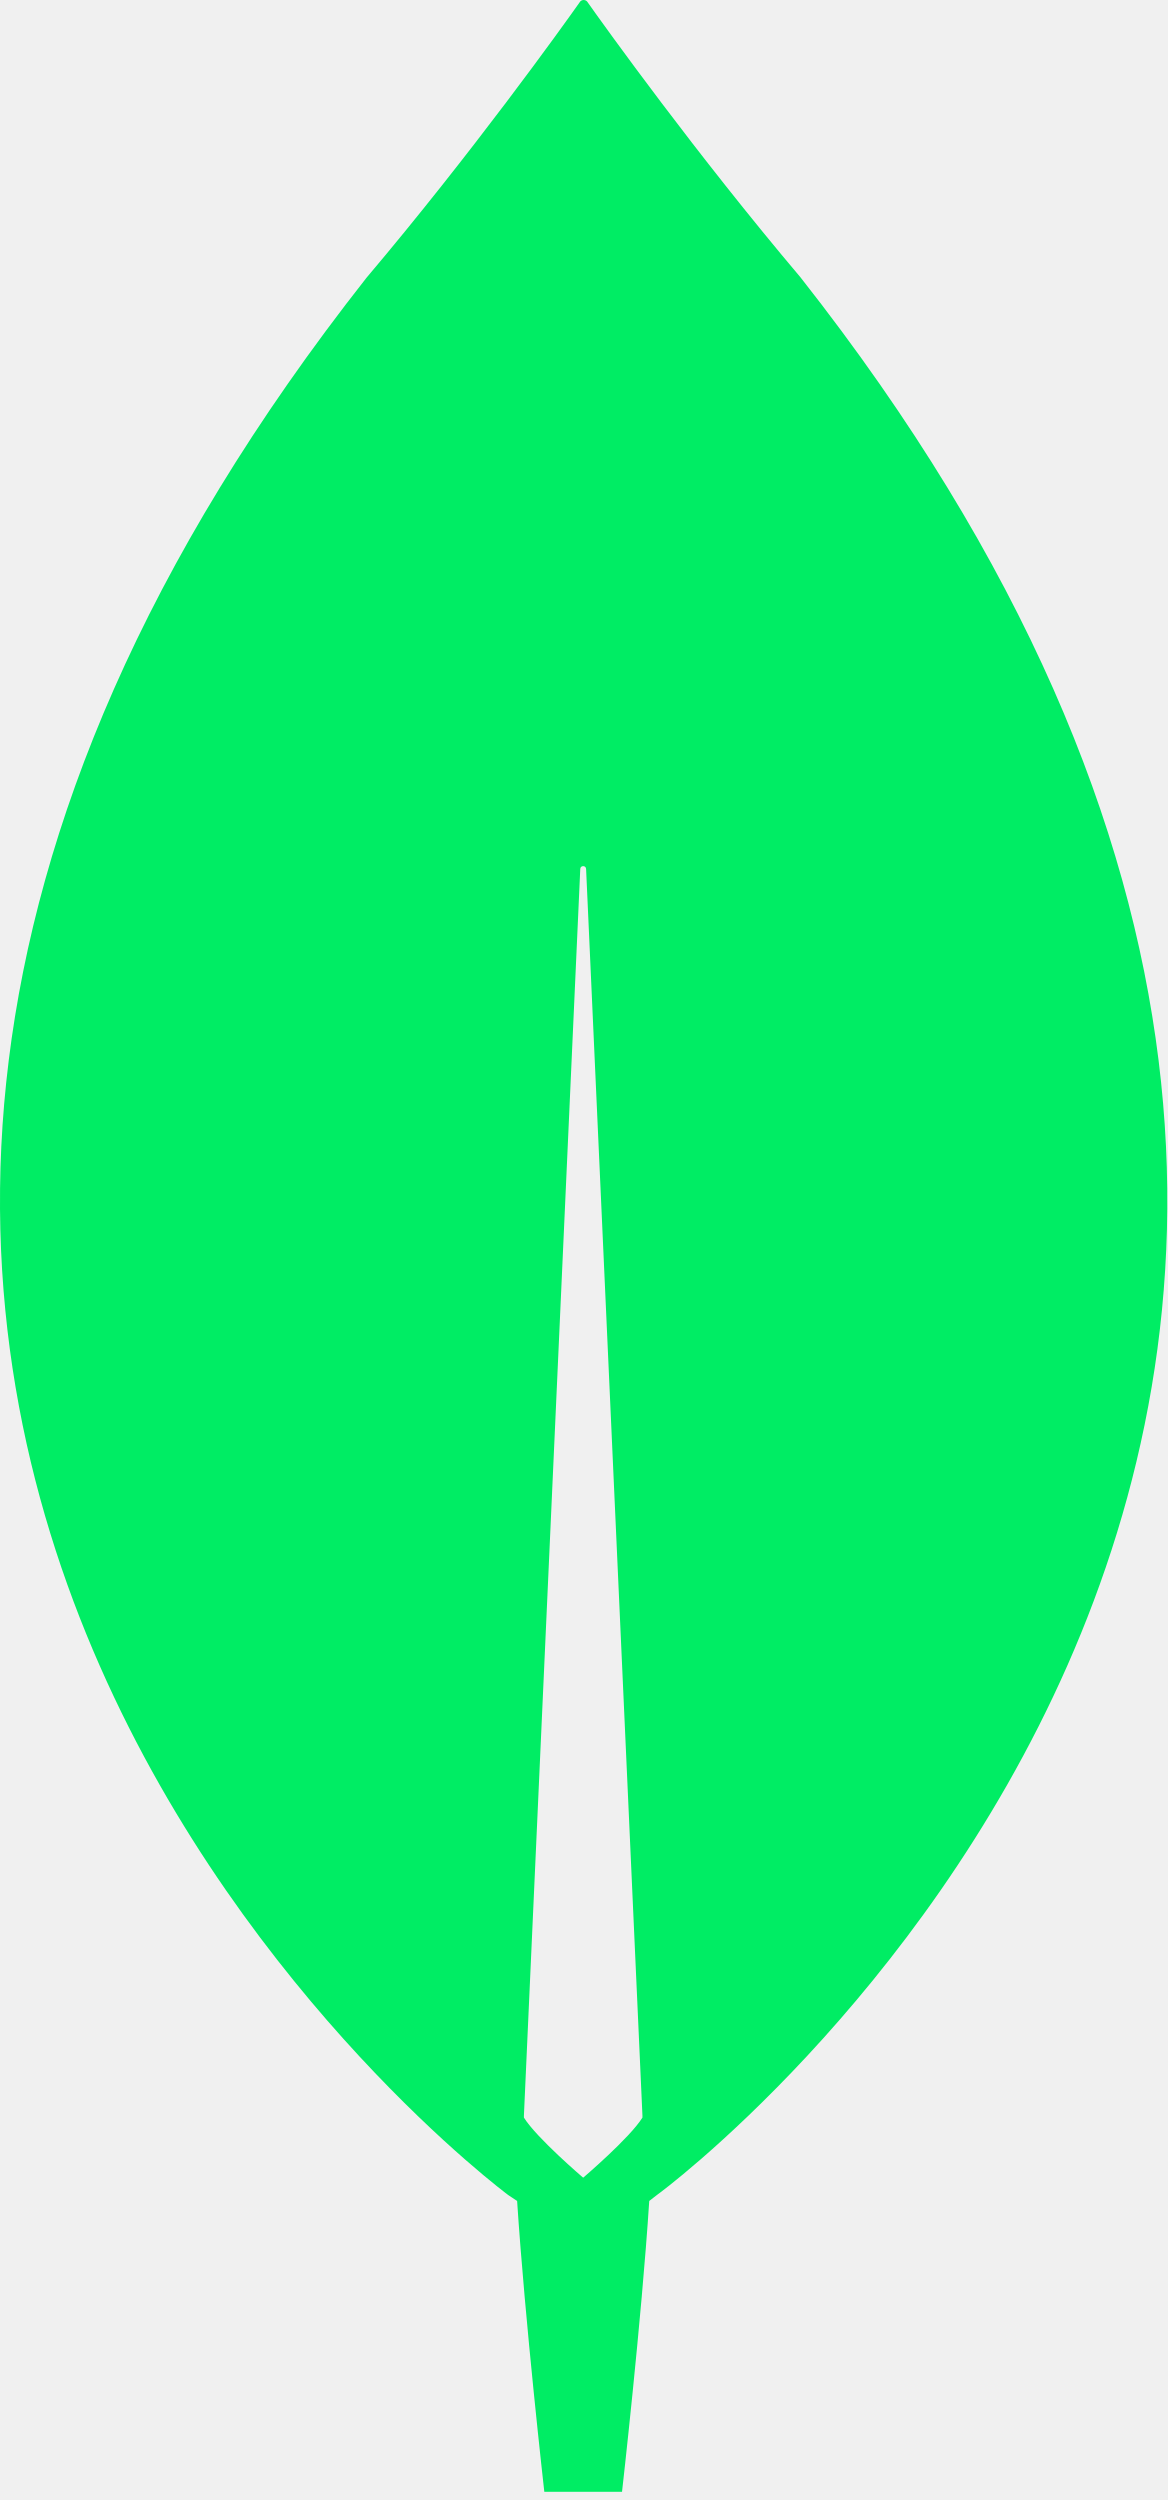
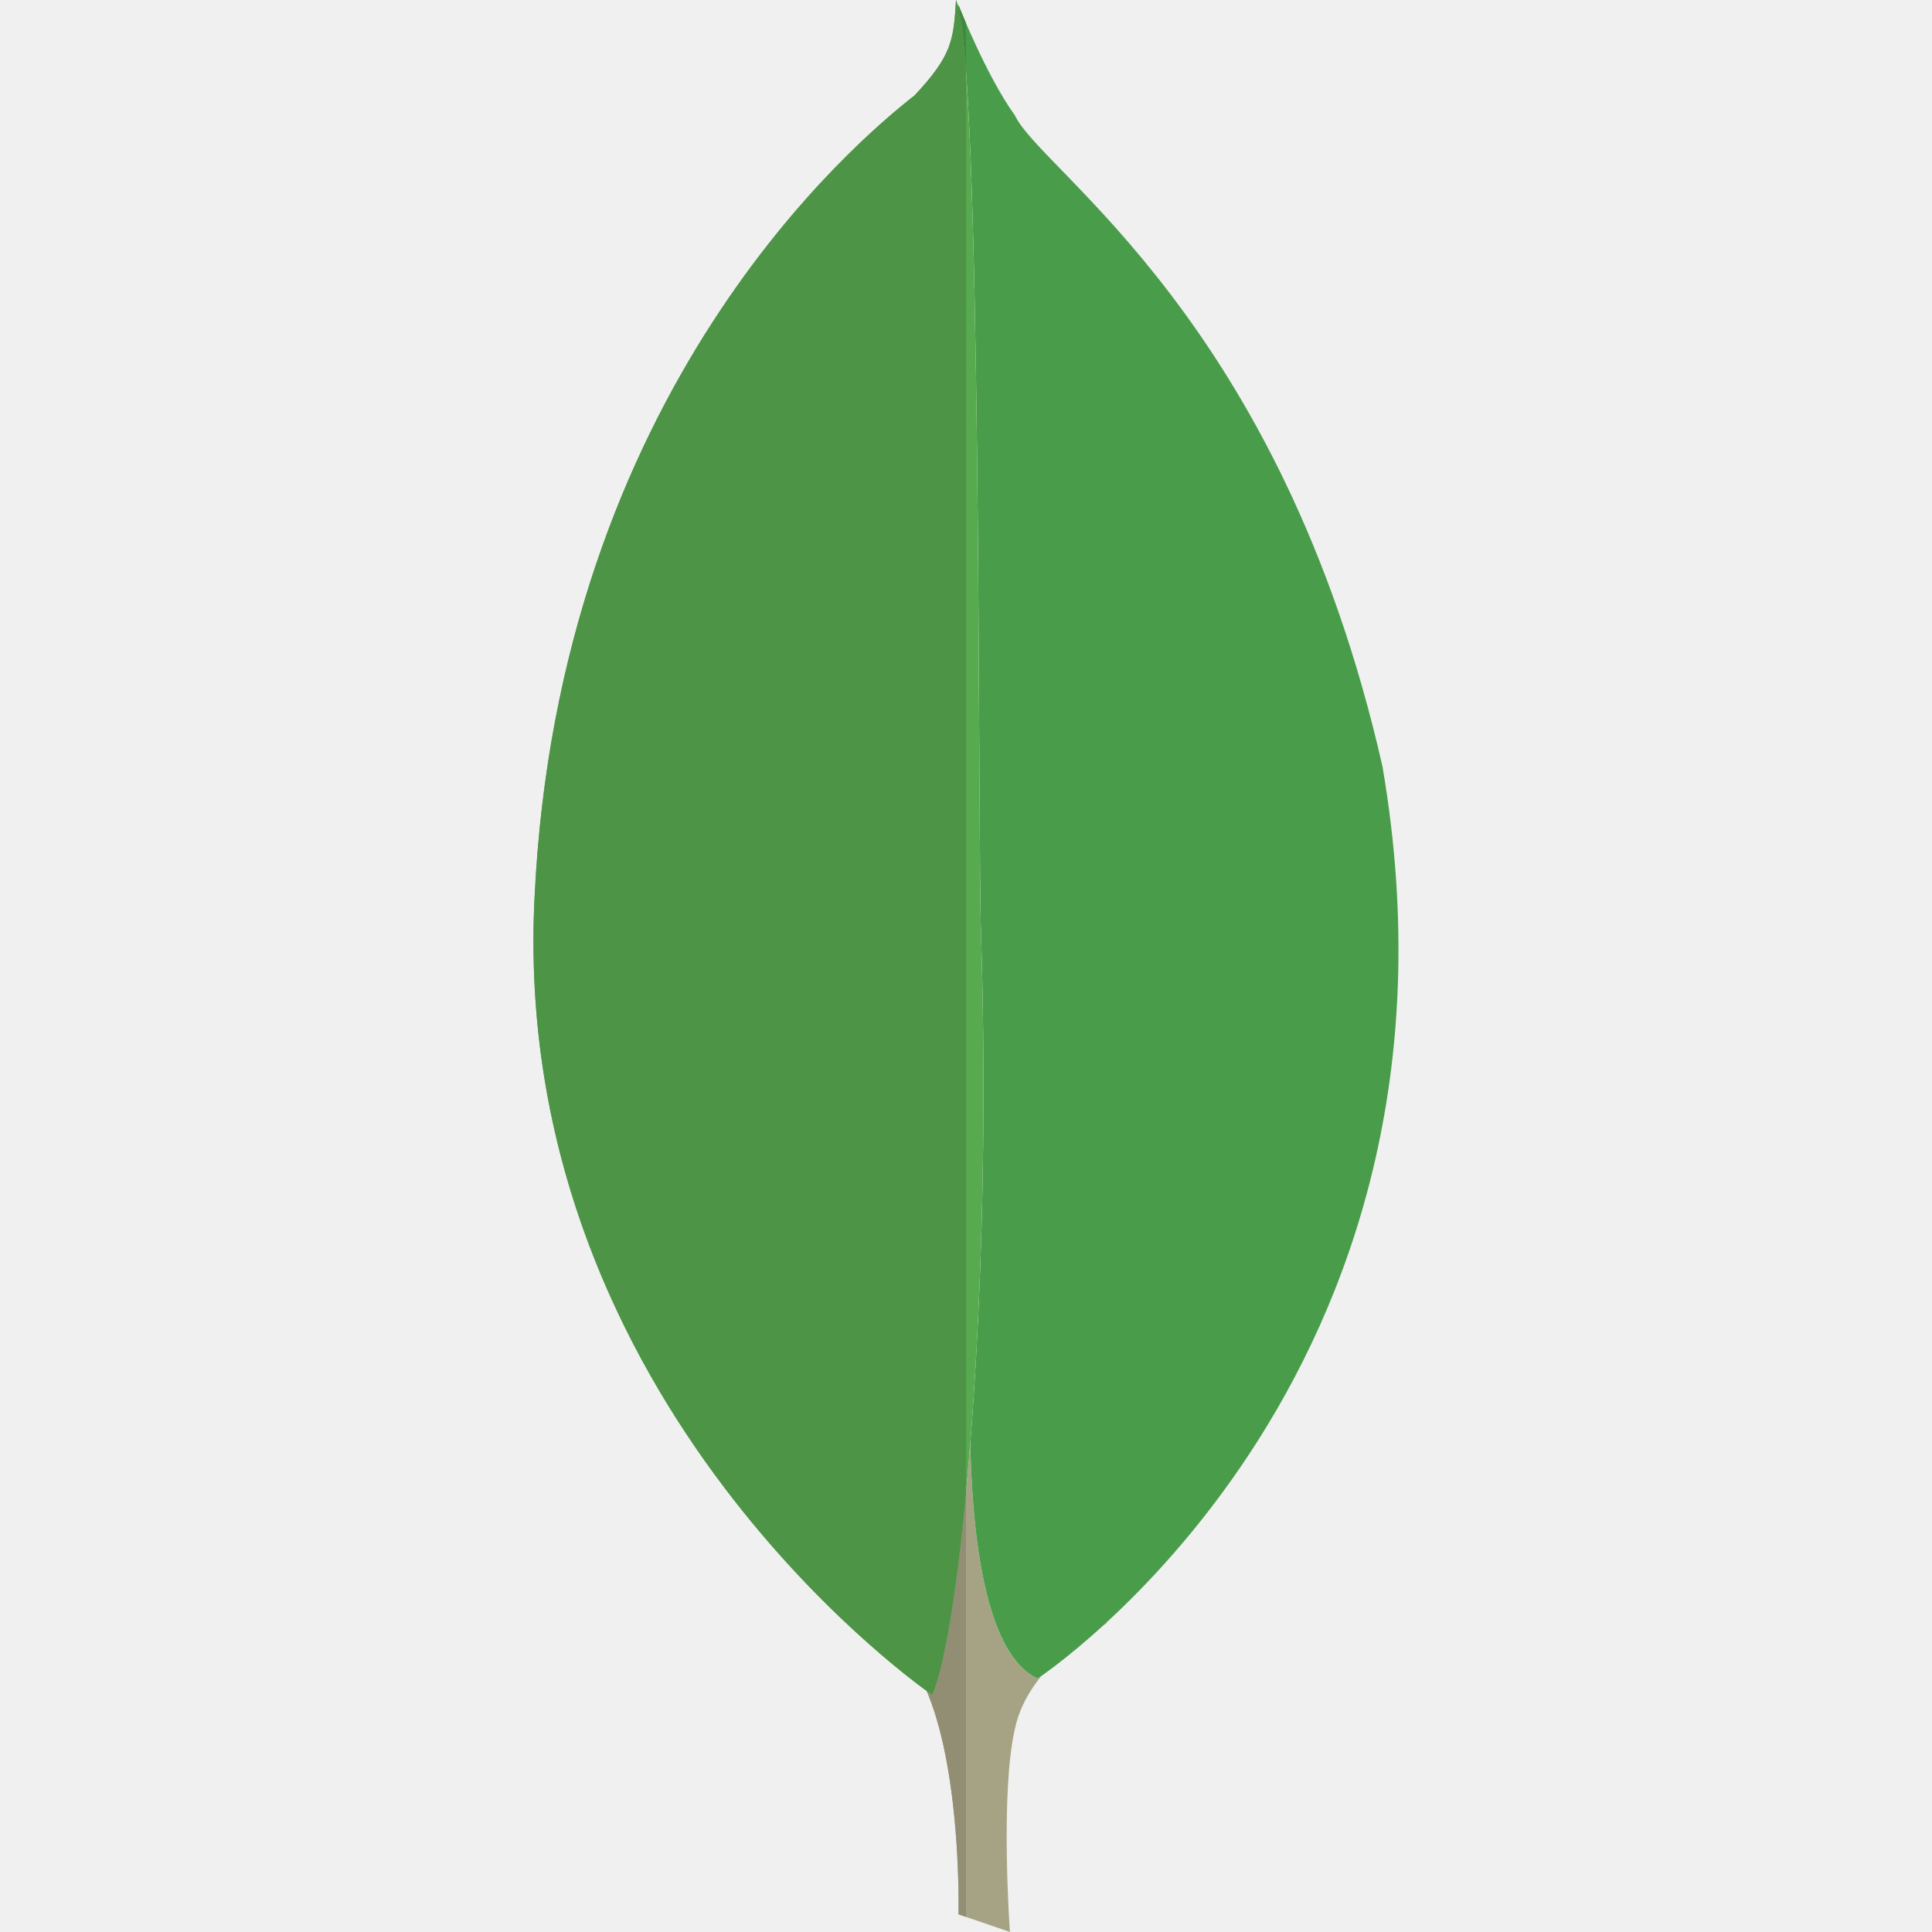
- <svg xmlns="http://www.w3.org/2000/svg" fill="none" viewBox="0 0 120 257">
-   <path fill="#00ED64" d="M82.323 28.55C71.537 15.795 62.249 2.84 60.35.15c-.2-.2-.5-.2-.7 0-1.897 2.69-11.185 15.645-21.971 28.4C-54.902 146.238 52.26 225.661 52.26 225.661l.9.597c.798 12.258 2.795 29.896 2.795 29.896h7.99s1.998-17.539 2.797-29.896l.899-.697c.1 0 107.263-79.323 14.68-197.01ZM59.95 223.867s-4.793-4.086-6.092-6.179v-.199l5.793-128.151c0-.4.6-.4.6 0l5.792 128.151v.199c-1.299 2.093-6.093 6.179-6.093 6.179Z" />
+ <svg xmlns="http://www.w3.org/2000/svg" enable-background="new 0 0 24 24" viewBox="0 0 24 24" id="mongodb">
+   <path fill="#FFF" d="M12.546,24l-0.639-0.219c0,0,0.078-3.257-1.091-3.49c-0.78-0.904,0.125-38.338,2.93-0.125c0,0-0.966,0.484-1.138,1.31C12.422,22.286,12.546,24,12.546,24L12.546,24z" />
+   <path fill="#A6A385" d="M12.546,24l-0.639-0.219c0,0,0.078-3.257-1.091-3.49c-0.78-0.904,0.125-38.338,2.93-0.125c0,0-0.966,0.484-1.138,1.31C12.422,22.286,12.546,24,12.546,24L12.546,24z" />
+   <path fill="#FFF" d="M12.889,20.852c0,0,5.595-3.678,4.285-11.33c-1.262-5.562-4.238-7.387-4.566-8.088c-0.359-0.498-0.701-1.371-0.701-1.371l0.234,15.474C12.142,15.552,11.658,20.275,12.889,20.852L12.889,20.852L12.889,20.852z" />
+   <path fill="#499D4A" d="M12.889,20.852c0,0,5.595-3.678,4.285-11.33c-1.262-5.562-4.238-7.387-4.566-8.088c-0.359-0.498-0.701-1.371-0.701-1.371l0.234,15.474C12.142,15.552,11.658,20.275,12.889,20.852L12.889,20.852L12.889,20.852z" />
+   <path fill="#FFF" d="M11.58,21.055c0,0-5.252-3.585-4.94-9.896c0.296-6.311,4.006-9.413,4.722-9.974C11.829,0.685,11.845,0.499,11.876,0c0.328,0.701,0.266,10.488,0.312,11.641C12.328,16.083,11.938,20.213,11.58,21.055L11.58,21.055z" />
+   <path fill="#58AA50" d="M11.58,21.055c0,0-5.252-3.585-4.94-9.896c0.296-6.311,4.006-9.413,4.722-9.974C11.829,0.685,11.845,0.499,11.876,0c0.328,0.701,0.266,10.488,0.312,11.641C12.328,16.083,11.938,20.213,11.58,21.055L11.58,21.055z" />
+   <path fill="#918E74" d="M12,18.545c-0.119,1.256-0.272,2.162-0.42,2.509c0,0-0.024-0.016-0.069-0.049c0.368,0.862,0.397,2.234,0.397,2.651c0,0.079-0.001,0.124-0.001,0.124l0,0L12,23.813V18.545L12,18.545z" />
+   <path fill="#408940" d="M11.907,0.063L11.907,0.063l0,0.039C11.943,0.255,11.974,0.525,12,0.884V0.286C11.942,0.15,11.907,0.063,11.907,0.063L11.907,0.063z" />
+   <path fill="#4D9446" d="M11.876,0c-0.031,0.499-0.047,0.685-0.514,1.184c-0.717,0.561-4.427,3.662-4.722,9.974c-0.009,0.185-0.014,0.367-0.013,0.548c0.005,5.971,4.954,9.349,4.954,9.349c0.148-0.347,0.301-1.253,0.42-2.509V0.884c-0.026-0.359-0.057-0.629-0.092-0.781l0,0C11.898,0.058,11.887,0.024,11.876,0L11.876,0z" />
</svg>
